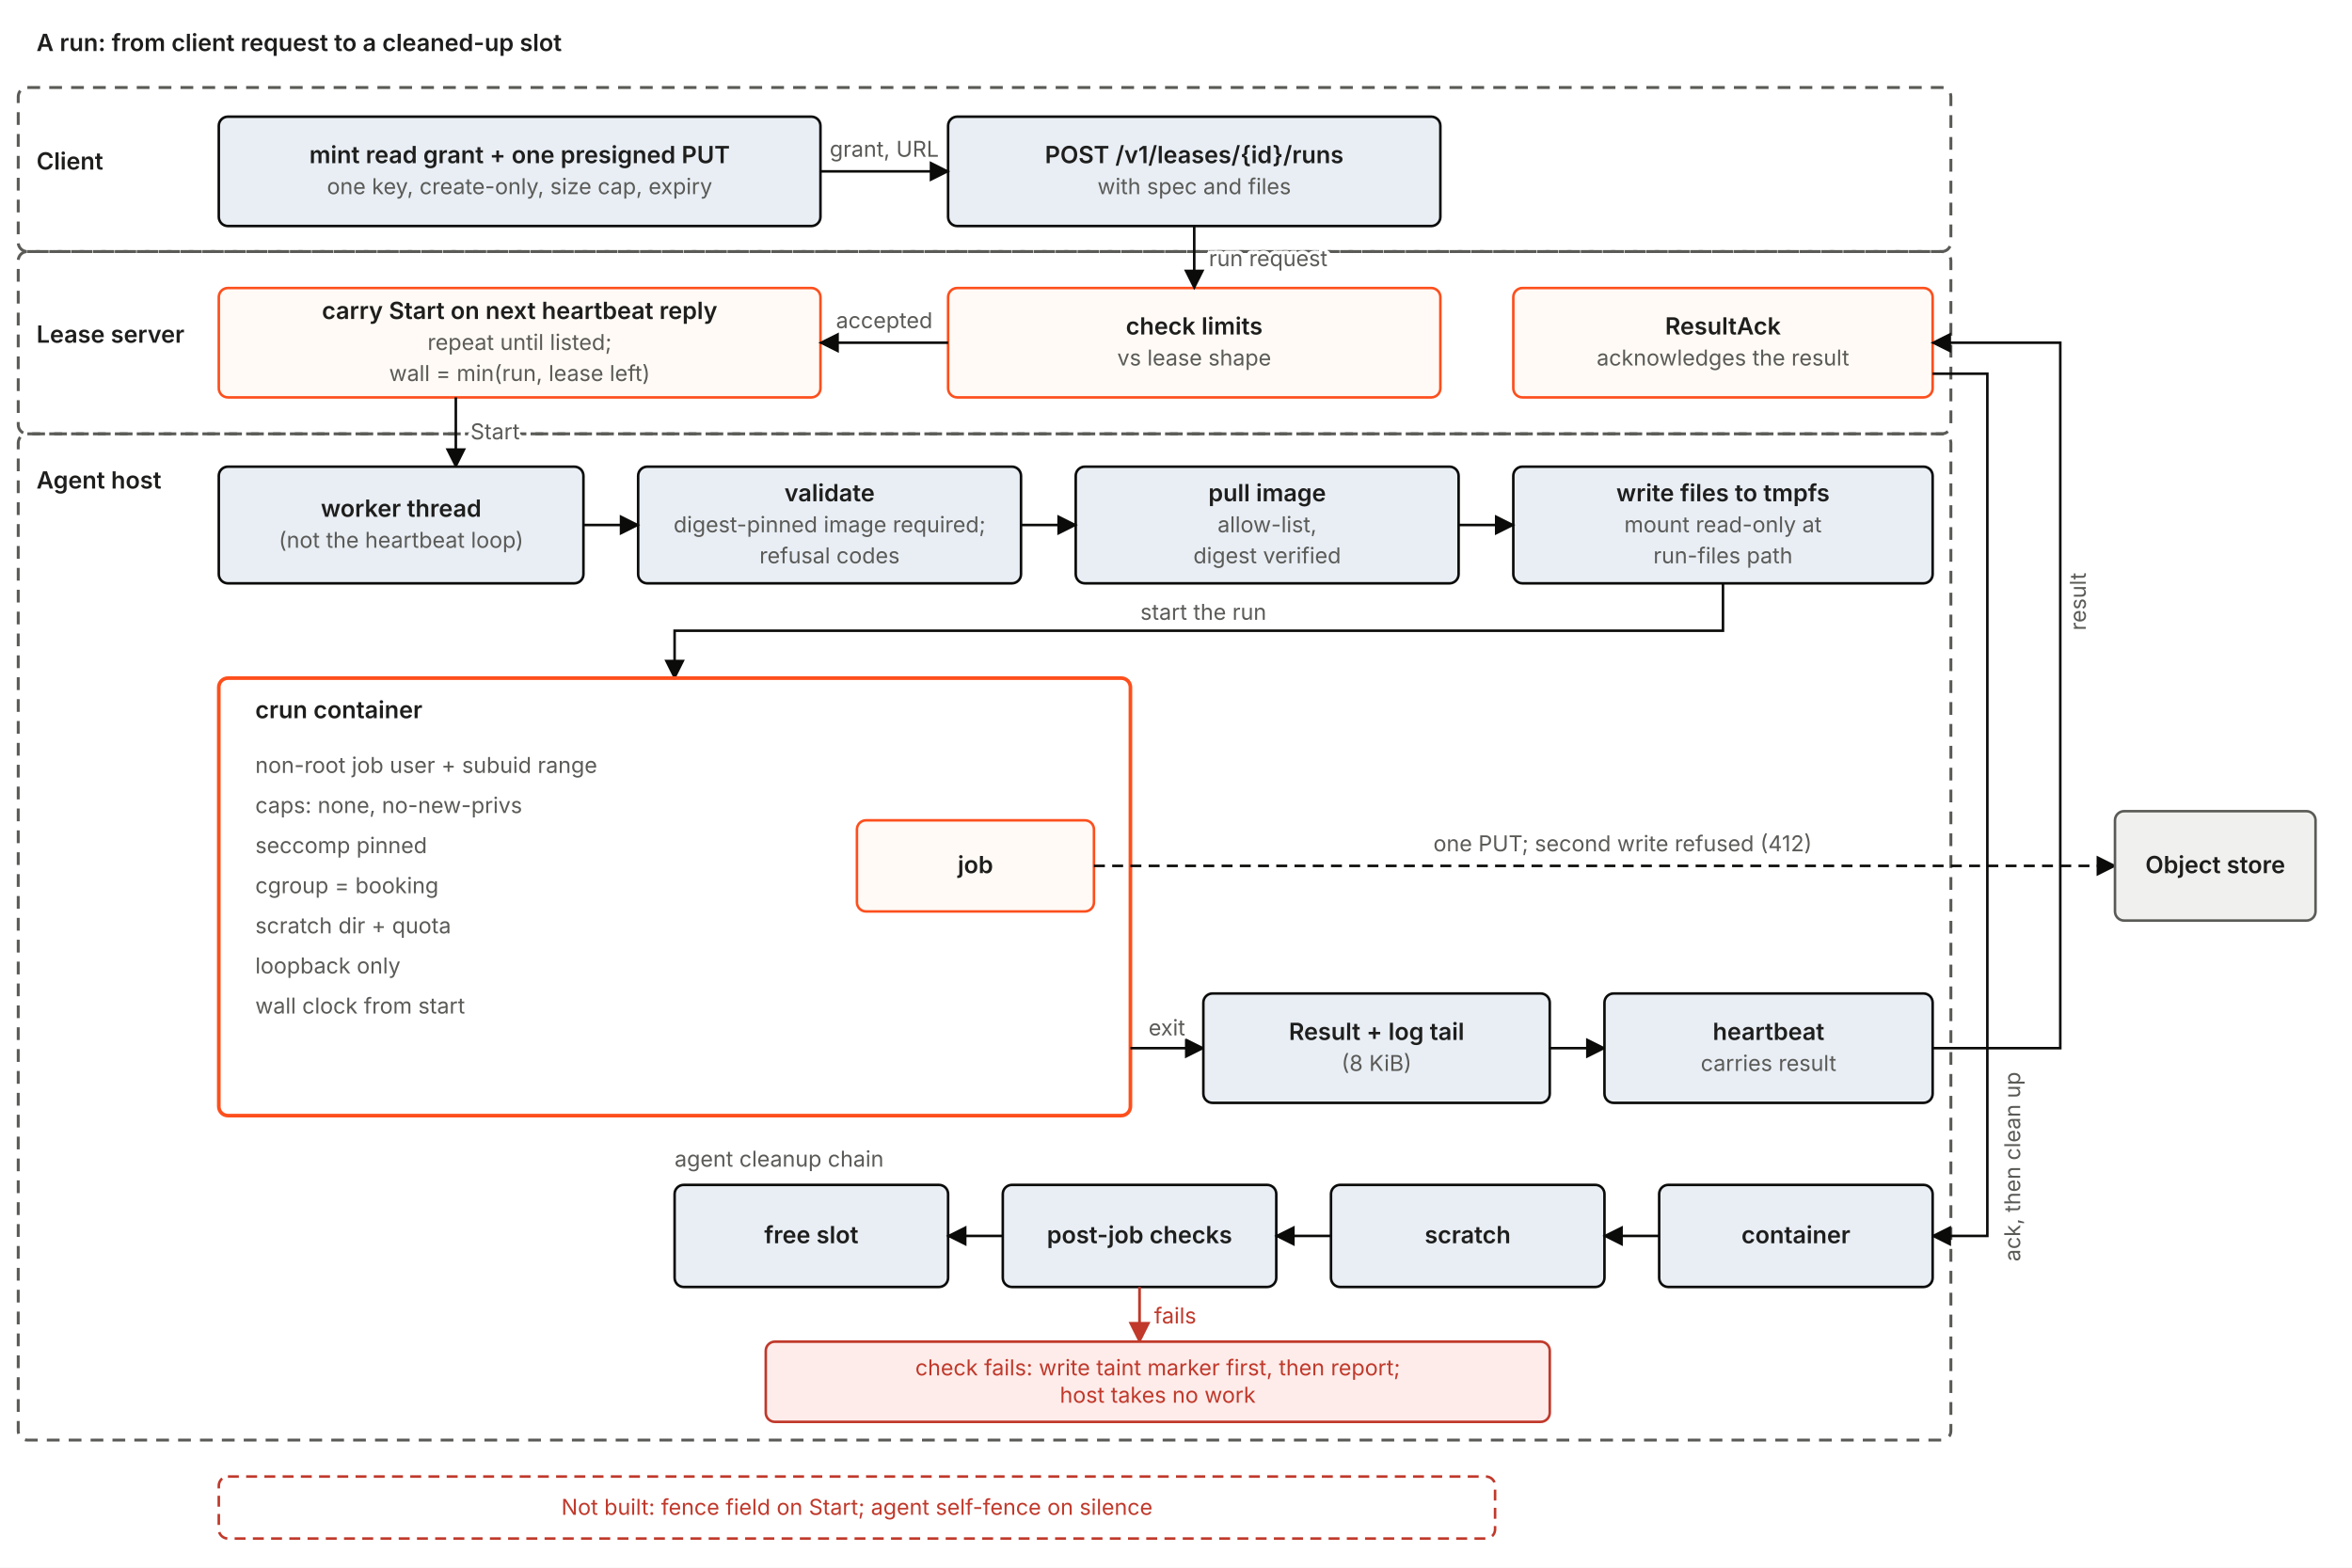
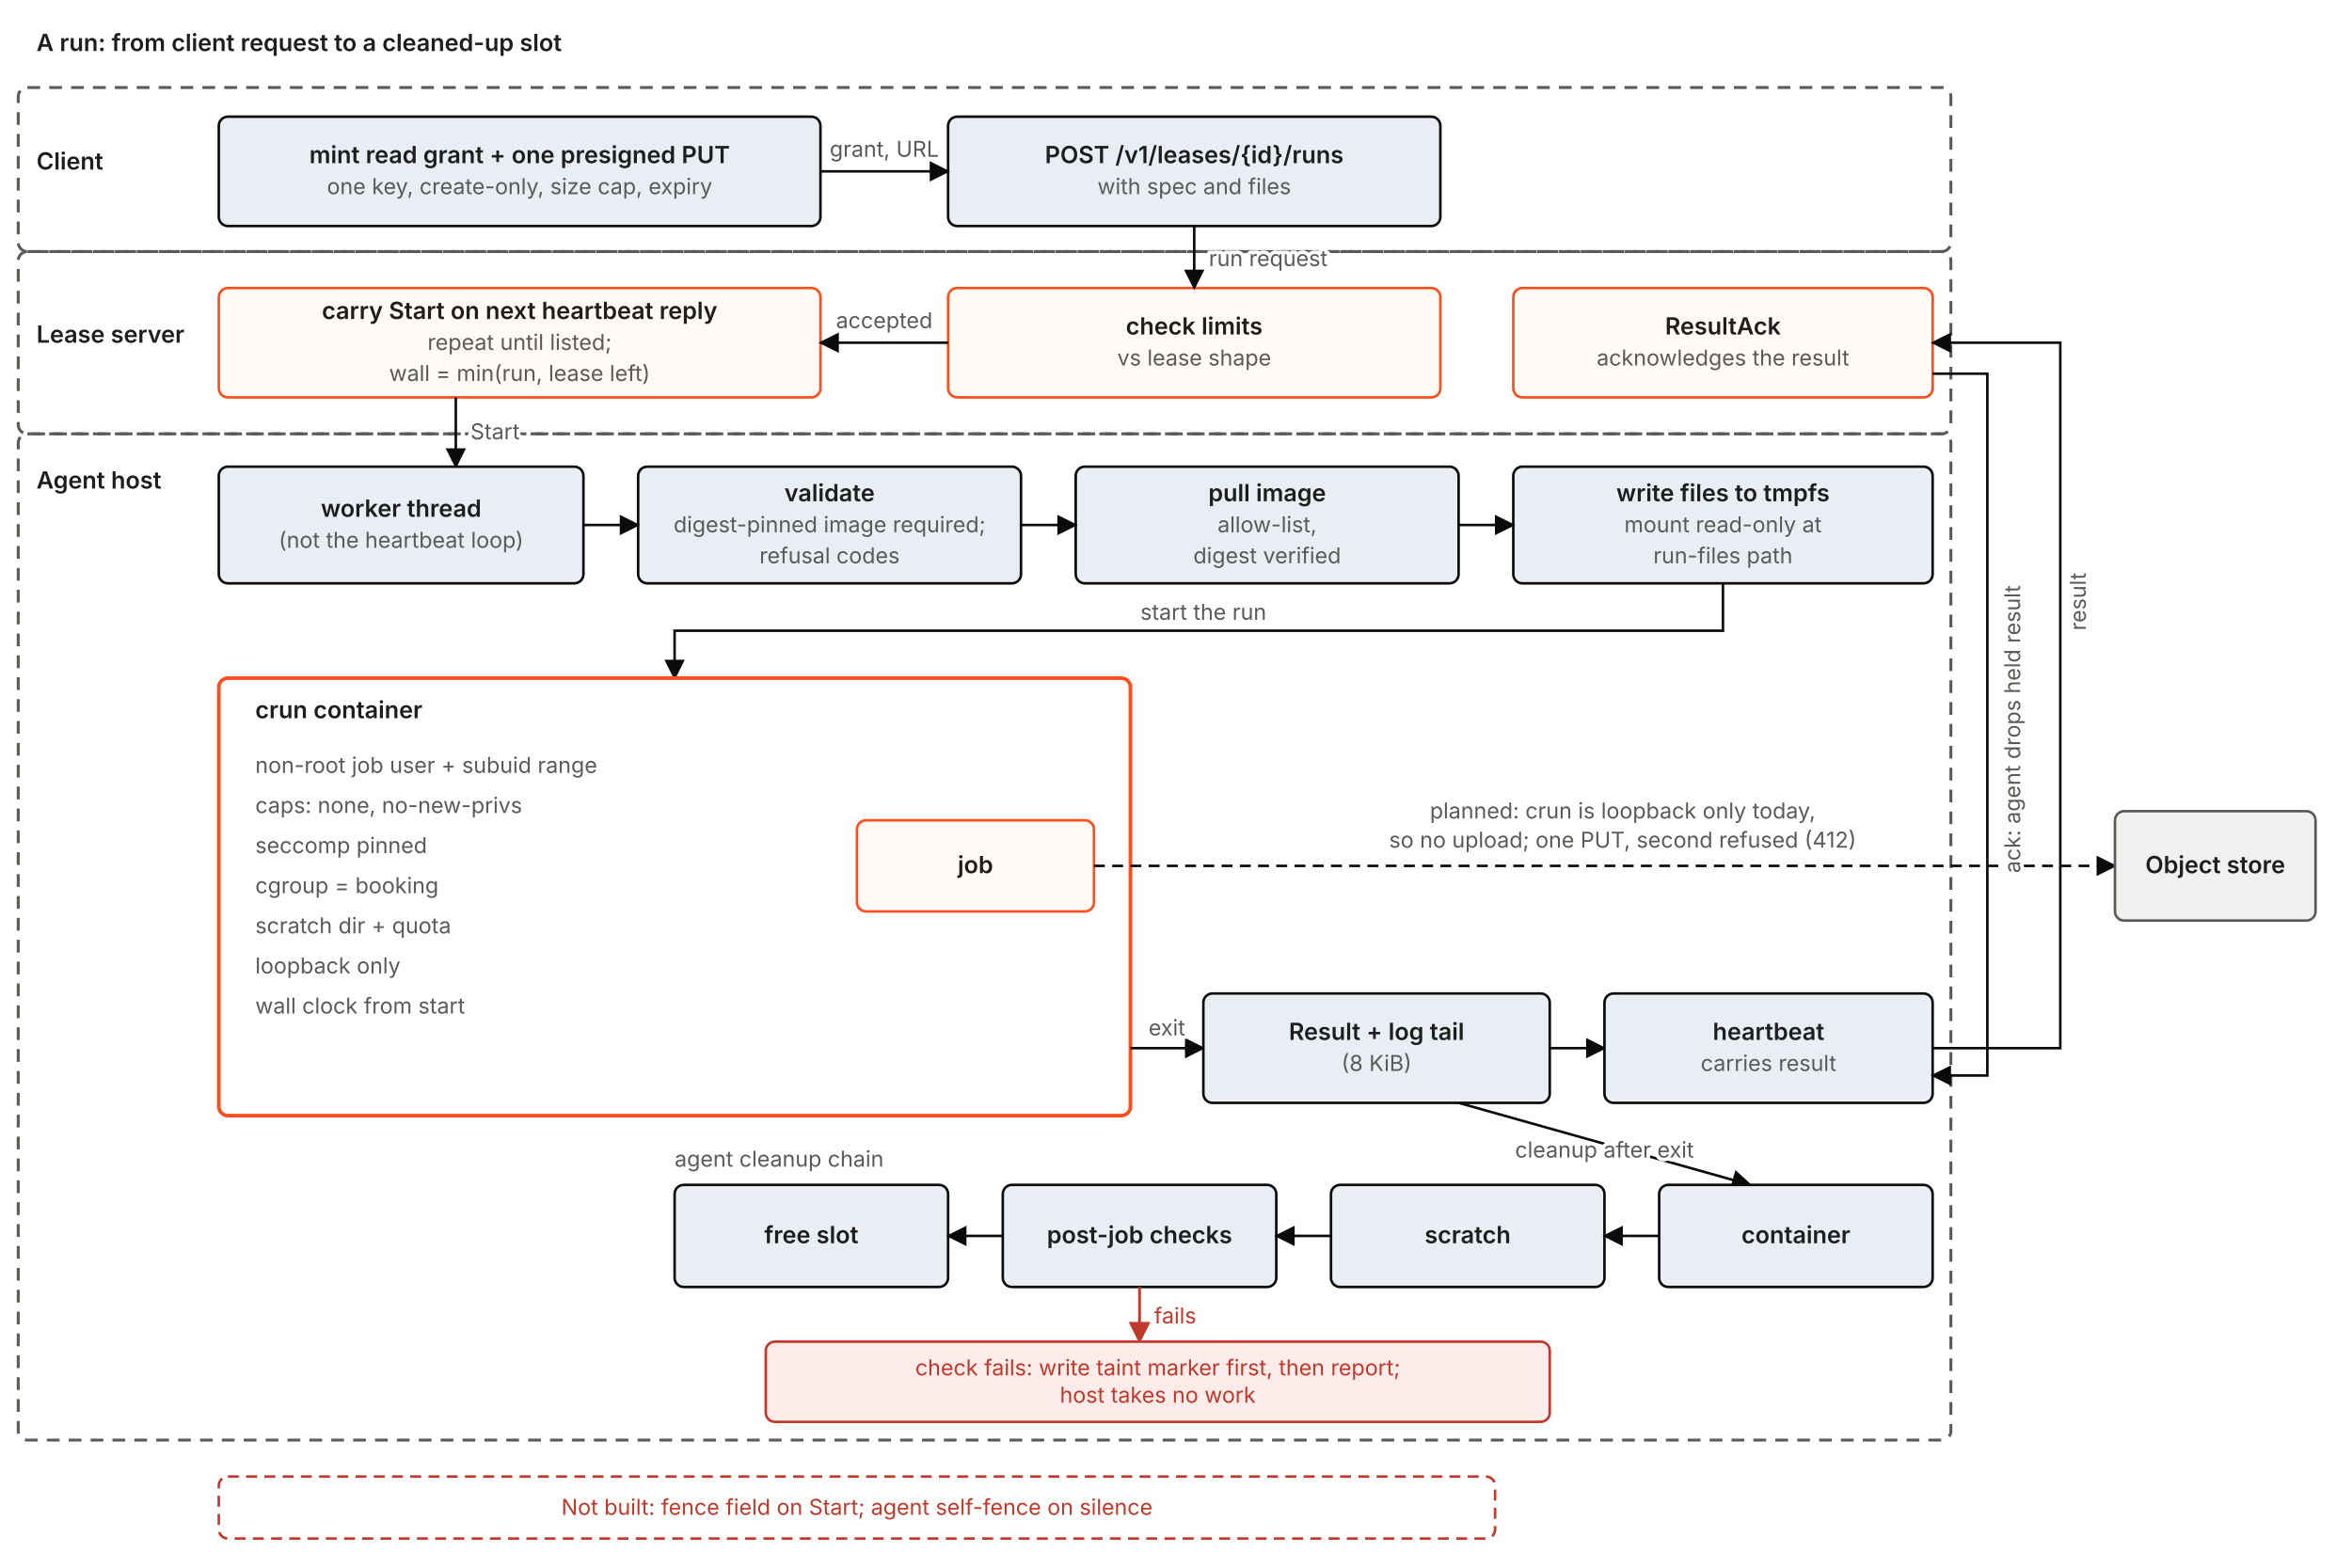
<svg xmlns="http://www.w3.org/2000/svg" viewBox="0 0 1290 860" width="1290" height="860" role="img" aria-label="Swimlanes for client, lease server and agent host: a run request is checked, carried to the agent on a heartbeat reply, started in a locked-down container, its result is acknowledged and the host is cleaned up.">
  <defs>
    <marker id="job-execution-ak" viewBox="0 0 10 10" refX="9" refY="5" markerWidth="8" markerHeight="8" orient="auto-start-reverse">
      <path d="M0,0 L10,5 L0,10 z" fill="#0B0B0A" />
    </marker>
    <marker id="job-execution-ao" viewBox="0 0 10 10" refX="9" refY="5" markerWidth="8" markerHeight="8" orient="auto-start-reverse">
      <path d="M0,0 L10,5 L0,10 z" fill="#FD4F1D" />
    </marker>
    <marker id="job-execution-ar" viewBox="0 0 10 10" refX="9" refY="5" markerWidth="8" markerHeight="8" orient="auto-start-reverse">
      <path d="M0,0 L10,5 L0,10 z" fill="#C0392B" />
    </marker>
  </defs>
  <style>
.box{fill:#FFFFFF;stroke:#0B0B0A;stroke-width:1.4}
.box-b{fill:#E8EEF4;stroke:#0B0B0A;stroke-width:1.4}
.box-o{fill:#FFFAF5;stroke:#FD4F1D;stroke-width:1.4}
.box-a{fill:#FD4F1D;stroke:#FD4F1D;stroke-width:1.4}
.box-t{fill:none;stroke:#FD4F1D;stroke-width:2}
.box-p{fill:none;stroke:#5A5A57;stroke-width:1.6;stroke-dasharray:7 5}
.box-g{fill:#F0F0EE;stroke:#5A5A57;stroke-width:1.4}
.box-gd{fill:#F0F0EE;stroke:#5A5A57;stroke-width:1.4;stroke-dasharray:6 4}
.box-r{fill:#FDECEA;stroke:#C0392B;stroke-width:1.4}
.box-rd{fill:#FFFFFF;stroke:#C0392B;stroke-width:1.4;stroke-dasharray:6 4}
.box-n{fill:#E6F4EA;stroke:#2E7D32;stroke-width:1.4}
.ln{stroke:#0B0B0A;fill:none;stroke-width:1.4}
.ln-d{stroke:#0B0B0A;fill:none;stroke-width:1.4;stroke-dasharray:6 4}
.ln-o{stroke:#FD4F1D;fill:none;stroke-width:1.6}
.ln-r{stroke:#C0392B;fill:none;stroke-width:1.5}
.ln-rd{stroke:#C0392B;fill:none;stroke-width:1.5;stroke-dasharray:6 4}
text{fill:#1E1E1D;font-family:system-ui,-apple-system,'Segoe UI',sans-serif;font-size:13px}
.b{font-weight:600}
.t-m{fill:#5A5A57;font-size:12px}
.t-r{fill:#C0392B;font-size:12px}
.t-w{fill:#FFFFFF;font-weight:600}
.lbl{paint-order:stroke;stroke:#FFFFFF;stroke-width:4px;stroke-linejoin:round}
</style>
  <rect x="0" y="0" width="1290" height="860" fill="#FFFFFF" />
  <text x="20" y="28" class="b" text-anchor="start" font-size="16">A run: from client request to a cleaned-up slot</text>
  <rect x="10" y="48" width="1060" height="90" rx="5" class="box-p" />
  <text x="20" y="93.0" class="b" text-anchor="start">Client</text>
  <rect x="10" y="138" width="1060" height="100" rx="5" class="box-p" />
  <text x="20" y="188.0" class="b" text-anchor="start">Lease server</text>
  <rect x="10" y="238" width="1060" height="552" rx="5" class="box-p" />
  <text x="20" y="268" class="b" text-anchor="start">Agent host</text>
  <rect x="120" y="64" width="330" height="60" rx="5" class="box-b" />
  <text x="285.0" y="89.5" class="b" text-anchor="middle">mint read grant + one presigned PUT</text>
  <text x="285.0" y="106.5" class="t-m" text-anchor="middle">one key, create-only, size cap, expiry</text>
  <rect x="520" y="64" width="270" height="60" rx="5" class="box-b" />
  <text x="655.0" y="89.5" class="b" text-anchor="middle">POST /v1/leases/{id}/runs</text>
  <text x="655.0" y="106.5" class="t-m" text-anchor="middle">with spec and files</text>
  <path d="M450,94 L520,94" class="ln" marker-end="url(#job-execution-ak)" />
  <text x="485" y="86" class="t-m lbl" text-anchor="middle">grant, URL</text>
  <rect x="520" y="158" width="270" height="60" rx="5" class="box-o" />
  <text x="655.0" y="183.5" class="b" text-anchor="middle">check limits</text>
  <text x="655.0" y="200.5" class="t-m" text-anchor="middle">vs lease shape</text>
  <path d="M655,124 L655,158" class="ln" marker-end="url(#job-execution-ak)" />
  <text x="663" y="146" class="t-m lbl" text-anchor="start">run request</text>
  <rect x="120" y="158" width="330" height="60" rx="5" class="box-o" />
  <text x="285.0" y="175.0" class="b" text-anchor="middle">carry Start on next heartbeat reply</text>
  <text x="285.0" y="192.0" class="t-m" text-anchor="middle">repeat until listed;</text>
  <text x="285.0" y="209.0" class="t-m" text-anchor="middle">wall = min(run, lease left)</text>
  <path d="M520,188 L450,188" class="ln" marker-end="url(#job-execution-ak)" />
  <text x="485" y="180" class="t-m lbl" text-anchor="middle">accepted</text>
  <rect x="830" y="158" width="230" height="60" rx="5" class="box-o" />
  <text x="945.0" y="183.5" class="b" text-anchor="middle">ResultAck</text>
  <text x="945.0" y="200.5" class="t-m" text-anchor="middle">acknowledges the result</text>
  <path d="M250,218 L250,256" class="ln" marker-end="url(#job-execution-ak)" />
  <text x="258" y="241" class="t-m lbl" text-anchor="start">Start</text>
  <rect x="120" y="256" width="200" height="64" rx="5" class="box-b" />
  <text x="220.0" y="283.5" class="b" text-anchor="middle">worker thread</text>
  <text x="220.0" y="300.5" class="t-m" text-anchor="middle">(not the heartbeat loop)</text>
  <rect x="350" y="256" width="210" height="64" rx="5" class="box-b" />
  <text x="455.0" y="275.0" class="b" text-anchor="middle">validate</text>
  <text x="455.0" y="292.0" class="t-m" text-anchor="middle">digest-pinned image required;</text>
  <text x="455.0" y="309.0" class="t-m" text-anchor="middle">refusal codes</text>
  <rect x="590" y="256" width="210" height="64" rx="5" class="box-b" />
  <text x="695.0" y="275.0" class="b" text-anchor="middle">pull image</text>
  <text x="695.0" y="292.0" class="t-m" text-anchor="middle">allow-list,</text>
  <text x="695.0" y="309.0" class="t-m" text-anchor="middle">digest verified</text>
  <rect x="830" y="256" width="230" height="64" rx="5" class="box-b" />
  <text x="945.0" y="275.0" class="b" text-anchor="middle">write files to tmpfs</text>
  <text x="945.0" y="292.0" class="t-m" text-anchor="middle">mount read-only at</text>
  <text x="945.0" y="309.0" class="t-m" text-anchor="middle">run-files path</text>
  <path d="M320,288 L350,288" class="ln" marker-end="url(#job-execution-ak)" />
  <path d="M560,288 L590,288" class="ln" marker-end="url(#job-execution-ak)" />
  <path d="M800,288 L830,288" class="ln" marker-end="url(#job-execution-ak)" />
  <path d="M945,320 L945,346 L370,346 L370,372" class="ln" marker-end="url(#job-execution-ak)" />
  <text x="660" y="340" class="t-m lbl" text-anchor="middle">start the run</text>
  <rect x="120" y="372" width="500" height="240" rx="5" class="box-t" />
  <text x="140" y="394" class="b" text-anchor="start">crun container</text>
  <text x="140" y="424" class="t-m" text-anchor="start">non-root job user + subuid range</text>
  <text x="140" y="446" class="t-m" text-anchor="start">caps: none, no-new-privs</text>
  <text x="140" y="468" class="t-m" text-anchor="start">seccomp pinned</text>
  <text x="140" y="490" class="t-m" text-anchor="start">cgroup = booking</text>
  <text x="140" y="512" class="t-m" text-anchor="start">scratch dir + quota</text>
  <text x="140" y="534" class="t-m" text-anchor="start">loopback only</text>
  <text x="140" y="556" class="t-m" text-anchor="start">wall clock from start</text>
  <rect x="470" y="450" width="130" height="50" rx="5" class="box-o" />
  <text x="535.0" y="479.0" class="b" text-anchor="middle">job</text>
  <path d="M600,475 L1160,475" class="ln-d" marker-end="url(#job-execution-ak)" />
-   <text x="890" y="467" class="t-m lbl" text-anchor="middle">one PUT; second write refused (412)</text>
+   <text x="890" y="449" class="t-m lbl" text-anchor="middle">planned: crun is loopback only today,</text>
+   <text x="890" y="465" class="t-m lbl" text-anchor="middle">so no upload; one PUT, second refused (412)</text>
  <rect x="1160" y="445" width="110" height="60" rx="5" class="box-g" />
  <text x="1215.0" y="479.0" class="b" text-anchor="middle">Object store</text>
  <path d="M620,575 L660,575" class="ln" marker-end="url(#job-execution-ak)" />
  <text x="640" y="568" class="t-m lbl" text-anchor="middle">exit</text>
  <rect x="660" y="545" width="190" height="60" rx="5" class="box-b" />
  <text x="755.0" y="570.5" class="b" text-anchor="middle">Result + log tail</text>
  <text x="755.0" y="587.5" class="t-m" text-anchor="middle">(8 KiB)</text>
  <path d="M850,575 L880,575" class="ln" marker-end="url(#job-execution-ak)" />
  <rect x="880" y="545" width="180" height="60" rx="5" class="box-b" />
  <text x="970.0" y="570.5" class="b" text-anchor="middle">heartbeat</text>
  <text x="970.0" y="587.5" class="t-m" text-anchor="middle">carries result</text>
  <path d="M1060,575 L1130,575 L1130,188 L1060,188" class="ln" marker-end="url(#job-execution-ak)" />
  <text x="1144" y="330" class="t-m lbl" text-anchor="middle" transform="rotate(-90 1144 330)">result</text>
-   <path d="M1060,205 L1090,205 L1090,678 L1060,678" class="ln" marker-end="url(#job-execution-ak)" />
-   <text x="1108" y="640" class="t-m lbl" text-anchor="middle" transform="rotate(-90 1108 640)">ack, then clean up</text>
+   <path d="M1060,205 L1090,205 L1090,590 L1060,590" class="ln" marker-end="url(#job-execution-ak)" />
+   <text x="1108" y="400" class="t-m lbl" text-anchor="middle" transform="rotate(-90 1108 400)">ack: agent drops held result</text>
+   <path d="M800,605 L960,650" class="ln" marker-end="url(#job-execution-ak)" />
+   <text x="880" y="635" class="t-m lbl" text-anchor="middle">cleanup after exit</text>
  <text x="370" y="640" class="t-m" text-anchor="start">agent cleanup chain</text>
  <rect x="910" y="650" width="150" height="56" rx="5" class="box-b" />
  <text x="985.0" y="682.0" class="b" text-anchor="middle">container</text>
  <rect x="730" y="650" width="150" height="56" rx="5" class="box-b" />
  <text x="805.0" y="682.0" class="b" text-anchor="middle">scratch</text>
  <rect x="550" y="650" width="150" height="56" rx="5" class="box-b" />
  <text x="625.0" y="682.0" class="b" text-anchor="middle">post-job checks</text>
  <rect x="370" y="650" width="150" height="56" rx="5" class="box-b" />
  <text x="445.0" y="682.0" class="b" text-anchor="middle">free slot</text>
  <path d="M910,678 L880,678" class="ln" marker-end="url(#job-execution-ak)" />
  <path d="M730,678 L700,678" class="ln" marker-end="url(#job-execution-ak)" />
  <path d="M550,678 L520,678" class="ln" marker-end="url(#job-execution-ak)" />
  <path d="M625,706 L625,736" class="ln-r" marker-end="url(#job-execution-ar)" />
  <text x="633" y="726" class="t-r lbl" text-anchor="start">fails</text>
  <rect x="420" y="736" width="430" height="44" rx="5" class="box-r" />
  <text x="635.0" y="754.5" class="t-r" text-anchor="middle">check fails: write taint marker first, then report;</text>
  <text x="635.0" y="769.5" class="t-r" text-anchor="middle">host takes no work</text>
  <rect x="120" y="810" width="700" height="34" rx="5" class="box-rd" />
  <text x="470.0" y="831.0" class="t-r" text-anchor="middle">Not built: fence field on Start; agent self-fence on silence</text>
</svg>
